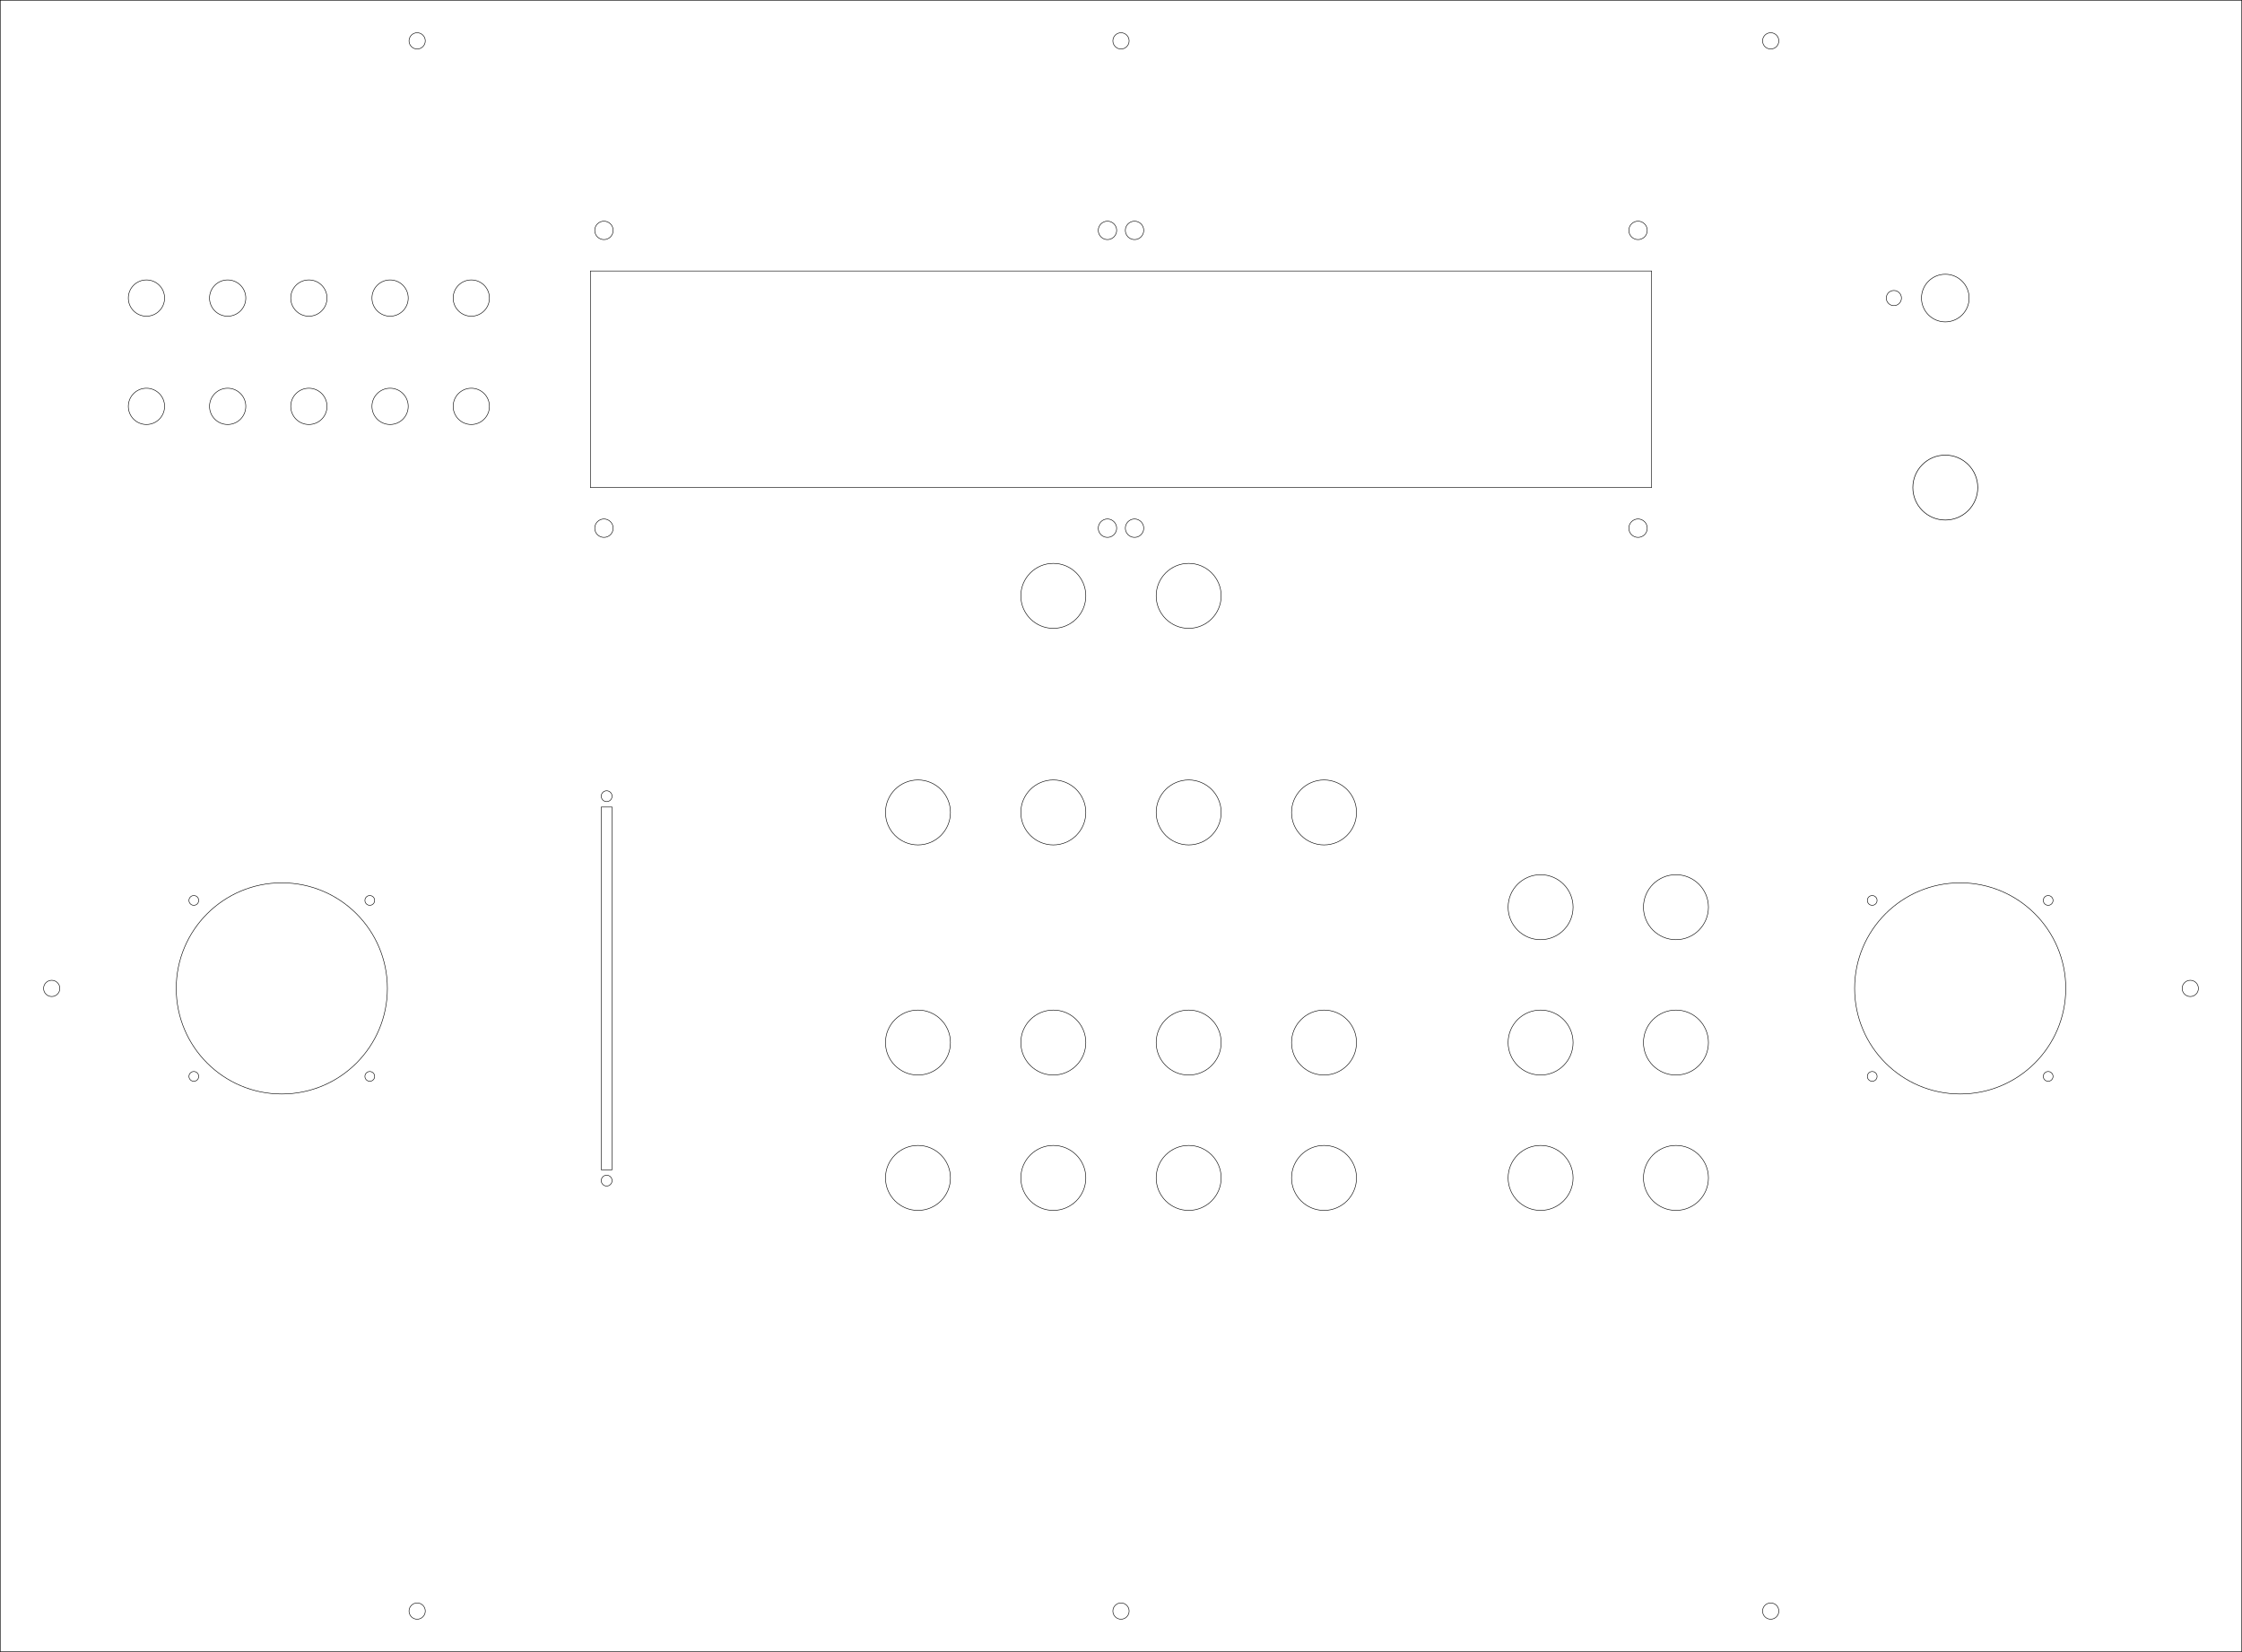
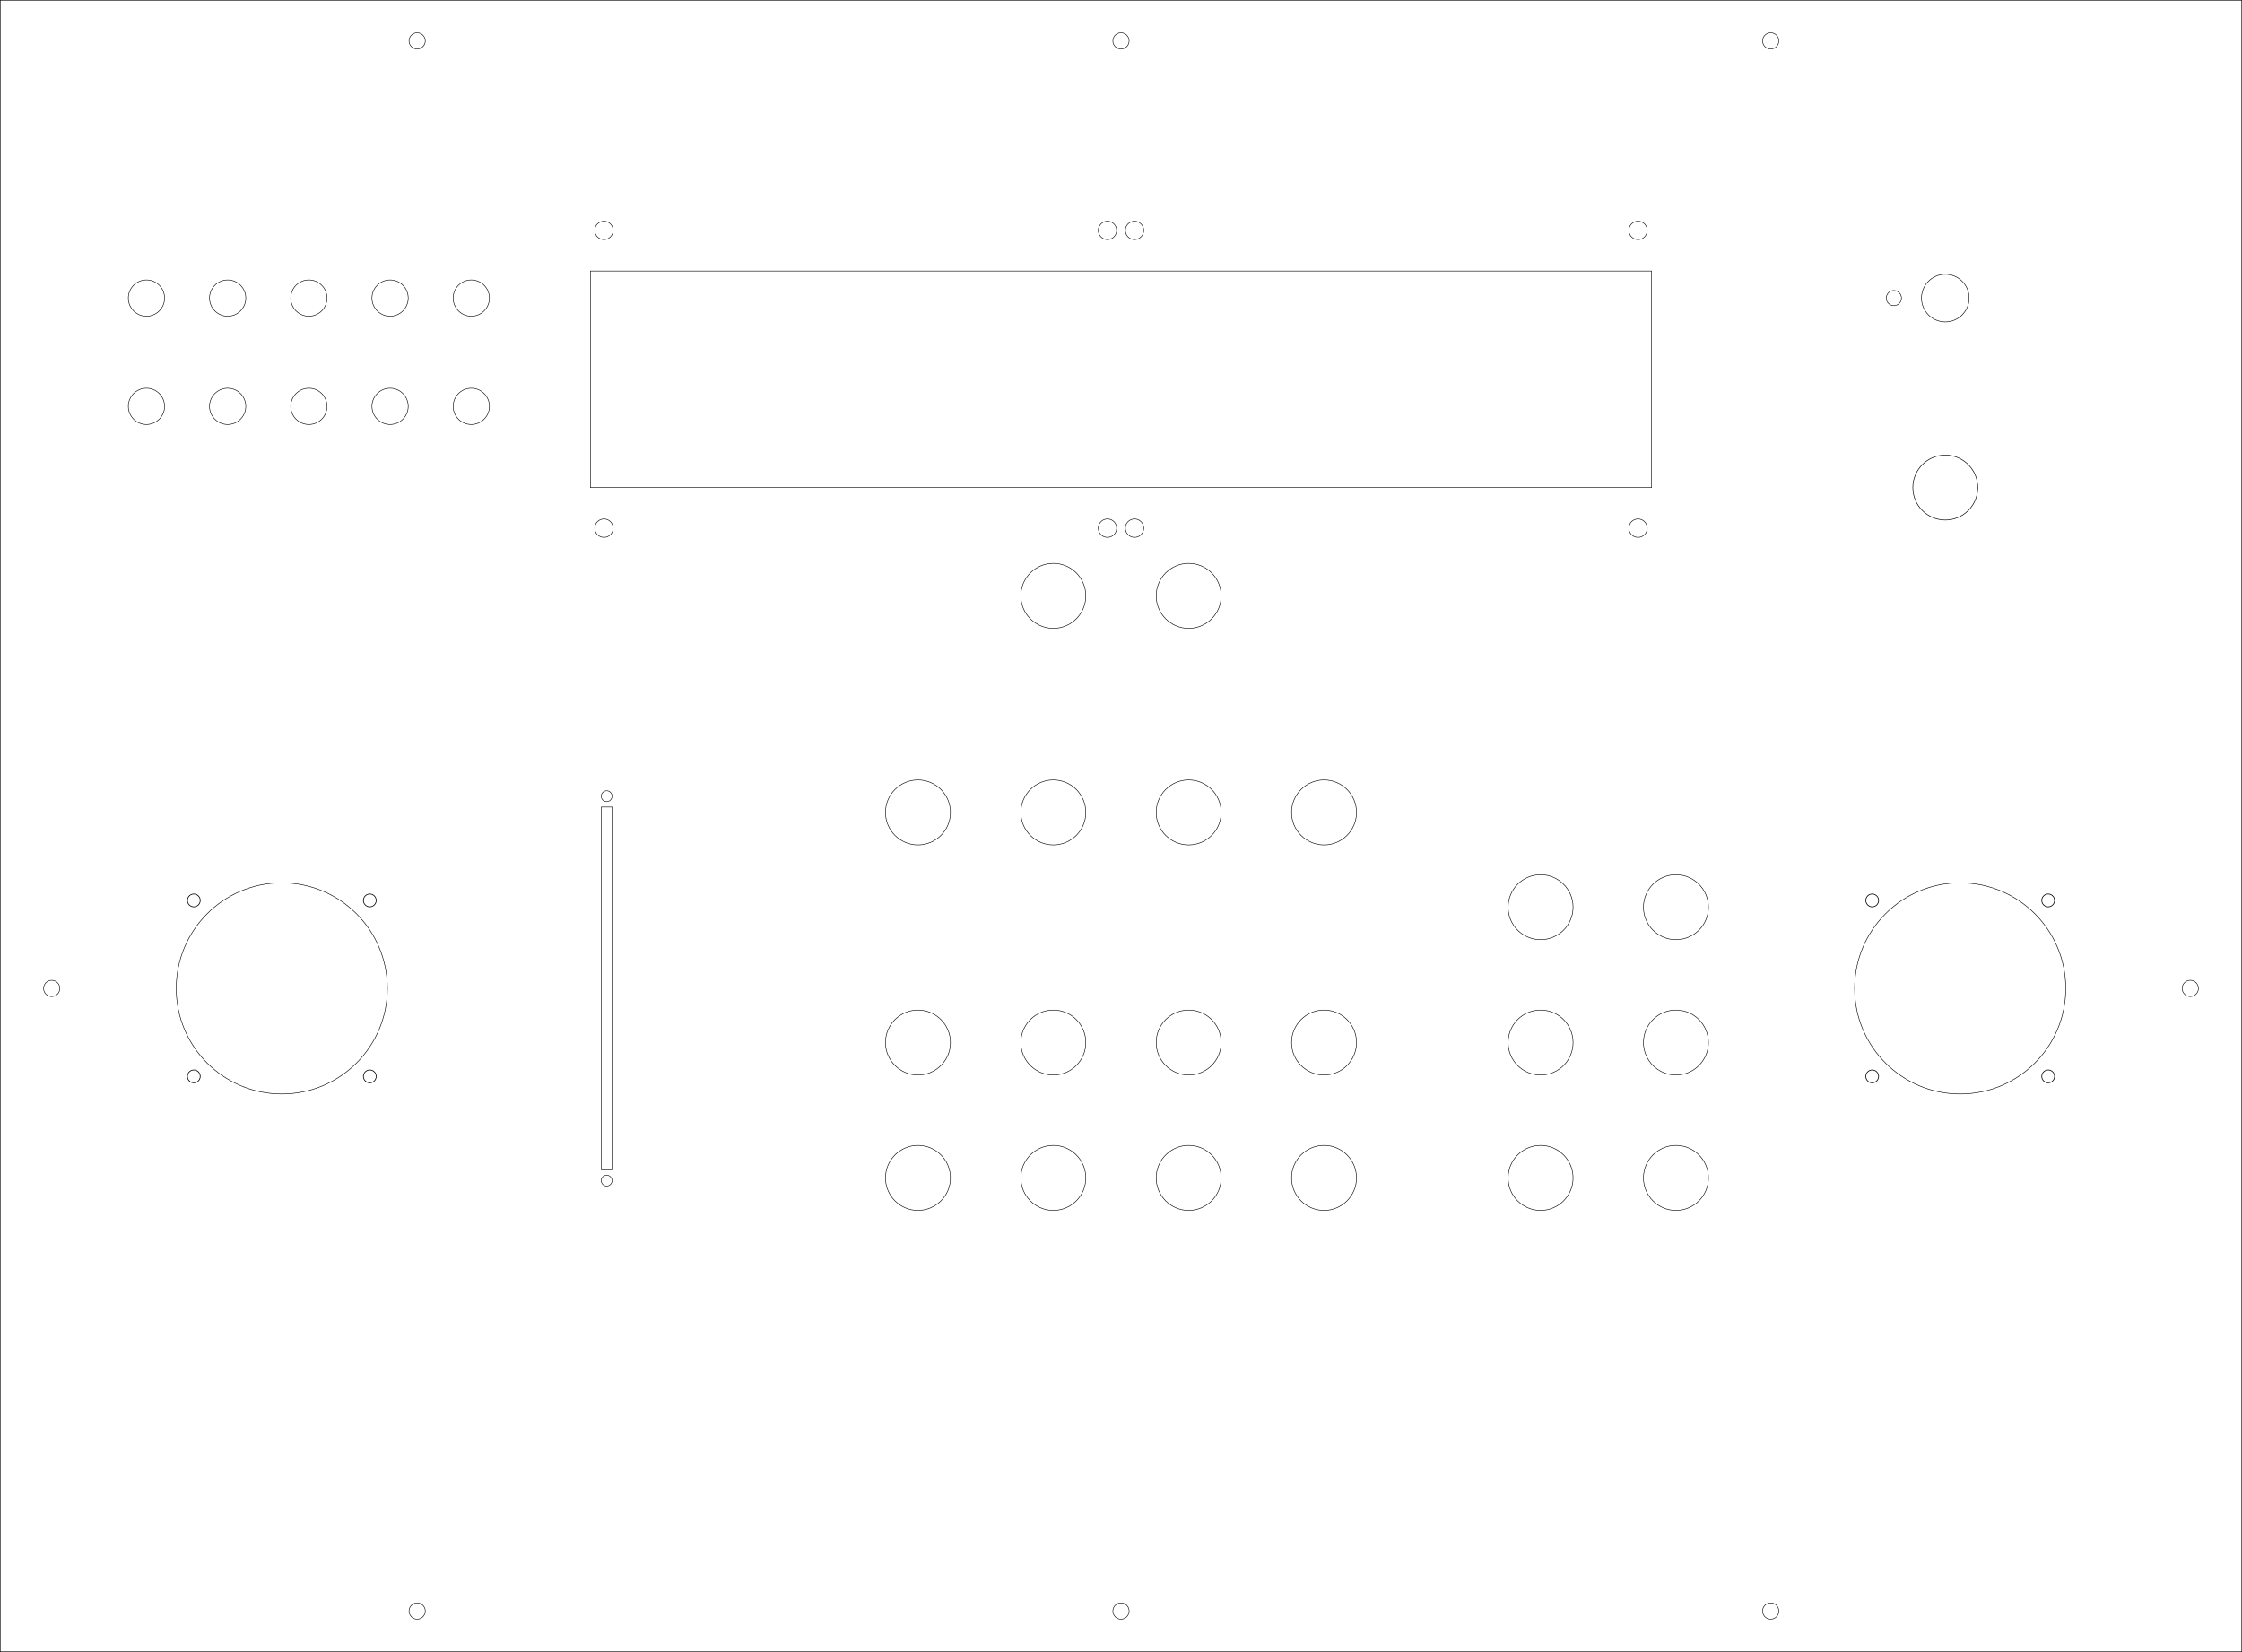
<svg xmlns="http://www.w3.org/2000/svg" width="414.1mm" height="305.1mm" viewBox="0 0 414.1 305.1" version="1.1" id="svg198">
  <defs id="defs195" />
  <g id="layer10" transform="translate(0.0499995,0.04999944)">
-     <circle style="fill:none;stroke:#000000;stroke-width:0.1;stroke-dasharray:none" id="path2676" cx="35.75" cy="166.25" r="0.9" />
-     <circle style="fill:none;stroke:#000000;stroke-width:0.1;stroke-dasharray:none" id="path2676-4" cx="35.75" cy="198.75" r="0.9" />
-     <circle style="fill:none;stroke:#000000;stroke-width:0.1;stroke-dasharray:none" id="path2676-3" cx="68.25" cy="198.75" r="0.9" />
-     <circle style="fill:none;stroke:#000000;stroke-width:0.1;stroke-dasharray:none" id="path2676-2" cx="68.25" cy="166.25" r="0.9" />
+     <circle style="fill:none;stroke:#000000;stroke-width:0.132;stroke-dasharray:none" id="path2676" cx="35.75" cy="166.25" r="1.184" />
+     <circle style="fill:none;stroke:#000000;stroke-width:0.132;stroke-dasharray:none" id="path2676-4" cx="35.75" cy="198.75" r="1.184" />
+     <circle style="fill:none;stroke:#000000;stroke-width:0.132;stroke-dasharray:none" id="path2676-3" cx="68.25" cy="198.75" r="1.184" />
+     <circle style="fill:none;stroke:#000000;stroke-width:0.132;stroke-dasharray:none" id="path2676-2" cx="68.25" cy="166.25" r="1.184" />
    <circle style="fill:none;stroke:#000000;stroke-width:0.1;stroke-dasharray:none" id="path2726" cx="52" cy="182.5" r="19.5" />
-     <circle style="fill:none;stroke:#000000;stroke-width:0.1;stroke-dasharray:none" id="path2676-5" cx="345.75" cy="166.25" r="0.9" />
-     <circle style="fill:none;stroke:#000000;stroke-width:0.1;stroke-dasharray:none" id="path2676-4-8" cx="345.75" cy="198.75" r="0.9" />
-     <circle style="fill:none;stroke:#000000;stroke-width:0.1;stroke-dasharray:none" id="path2676-3-6" cx="378.25" cy="198.75" r="0.9" />
-     <circle style="fill:none;stroke:#000000;stroke-width:0.1;stroke-dasharray:none" id="path2676-2-2" cx="378.25" cy="166.25" r="0.9" />
+     <circle style="fill:none;stroke:#000000;stroke-width:0.132;stroke-dasharray:none" id="path2676-5" cx="345.75" cy="166.25" r="1.184" />
+     <circle style="fill:none;stroke:#000000;stroke-width:0.132;stroke-dasharray:none" id="path2676-4-8" cx="345.75" cy="198.75" r="1.184" />
+     <circle style="fill:none;stroke:#000000;stroke-width:0.132;stroke-dasharray:none" id="path2676-3-6" cx="378.25" cy="198.75" r="1.184" />
+     <circle style="fill:none;stroke:#000000;stroke-width:0.132;stroke-dasharray:none" id="path2676-2-2" cx="378.25" cy="166.25" r="1.184" />
    <circle style="fill:none;stroke:#000000;stroke-width:0.1;stroke-dasharray:none" id="path2726-1" cx="362" cy="182.5" r="19.5" />
    <rect style="fill:none;stroke:#000000;stroke-width:0.1;stroke-dasharray:none" id="rect1885" width="196" height="40" x="109" y="50" />
    <circle style="fill:none;stroke:#000000;stroke-width:0.1;stroke-dasharray:none" id="path1961" cx="111.5" cy="42.5" r="1.7" />
    <ellipse style="fill:none;stroke:#000000;stroke-width:0.1;stroke-dasharray:none" id="path1961-6" cx="209.5" cy="42.5" rx="1.7" ry="1.7" />
    <circle style="fill:none;stroke:#000000;stroke-width:0.1;stroke-dasharray:none" id="path1961-6-8" cx="209.5" cy="97.5" r="1.7" />
    <circle style="fill:none;stroke:#000000;stroke-width:0.1;stroke-dasharray:none" id="path1961-6-1" cx="302.5" cy="42.5" r="1.7" />
    <circle style="fill:none;stroke:#000000;stroke-width:0.1;stroke-dasharray:none" id="path1961-6-1-2" cx="302.5" cy="97.5" r="1.7" />
    <circle style="fill:none;stroke:#000000;stroke-width:0.1;stroke-dasharray:none" id="path1961-1" cx="204.5" cy="97.5" r="1.7" />
    <circle style="fill:none;stroke:#000000;stroke-width:0.1;stroke-dasharray:none" id="path1961-64" cx="204.5" cy="42.5" r="1.7" />
    <circle style="fill:none;stroke:#000000;stroke-width:0.1;stroke-dasharray:none" id="path1961-2" cx="111.5" cy="97.5" r="1.7" />
    <circle style="fill:none;stroke:#000000;stroke-width:0.1;stroke-dasharray:none" id="path2093" cx="27" cy="55" r="3.35" />
    <circle style="fill:none;stroke:#000000;stroke-width:0.1;stroke-dasharray:none" id="path2093-3" cx="42" cy="55" r="3.35" />
    <circle style="fill:none;stroke:#000000;stroke-width:0.1;stroke-dasharray:none" id="path2093-8" cx="57" cy="55" r="3.35" />
    <circle style="fill:none;stroke:#000000;stroke-width:0.1;stroke-dasharray:none" id="path2093-9" cx="72" cy="55" r="3.35" />
    <circle style="fill:none;stroke:#000000;stroke-width:0.1;stroke-dasharray:none" id="path2093-37" cx="87" cy="55" r="3.35" />
    <circle style="fill:none;stroke:#000000;stroke-width:0.1;stroke-dasharray:none" id="path2093-31" cx="27" cy="75" r="3.35" />
    <circle style="fill:none;stroke:#000000;stroke-width:0.1;stroke-dasharray:none" id="path2093-31-0" cx="42" cy="75" r="3.35" />
    <circle style="fill:none;stroke:#000000;stroke-width:0.1;stroke-dasharray:none" id="path2093-31-3" cx="57" cy="75" r="3.35" />
    <circle style="fill:none;stroke:#000000;stroke-width:0.1;stroke-dasharray:none" id="path2093-31-8" cx="72" cy="75" r="3.35" />
    <circle style="fill:none;stroke:#000000;stroke-width:0.1;stroke-dasharray:none" id="path2093-31-9" cx="87" cy="75" r="3.35" />
    <circle style="fill:none;stroke:#000000;stroke-width:0.102;stroke-dasharray:none" id="path2231" cx="359.25" cy="55" r="4.399" />
    <ellipse style="fill:none;stroke:#000000;stroke-width:0.1;stroke-dasharray:none" id="path2833" cx="349.75" cy="55" rx="1.4" ry="1.4" />
    <circle style="fill:none;stroke:#000000;stroke-width:0.11;stroke-dasharray:none" id="path2234" cx="359.25" cy="90" r="5.995" />
    <circle style="fill:none;stroke:#000000;stroke-width:0.1;stroke-dasharray:none" id="path2234-9-64-2" cx="169.5" cy="150" r="6" />
    <circle style="fill:none;stroke:#000000;stroke-width:0.1;stroke-dasharray:none" id="path2234-9-64-6-1" cx="244.5" cy="150" r="6" />
    <circle style="fill:none;stroke:#000000;stroke-width:0.1;stroke-dasharray:none" id="path2234-9-64-3-7" cx="194.5" cy="150" r="6" />
    <circle style="fill:none;stroke:#000000;stroke-width:0.1;stroke-dasharray:none" id="path2234-9-64-1-3" cx="219.5" cy="150" r="6" />
    <circle style="fill:none;stroke:#000000;stroke-width:0.1;stroke-dasharray:none" id="path2234-9-64" cx="169.5" cy="192.5" r="6" />
    <circle style="fill:none;stroke:#000000;stroke-width:0.1;stroke-dasharray:none" id="path2234-9-644" cx="169.5" cy="217.5" r="6" />
    <circle style="fill:none;stroke:#000000;stroke-width:0.1;stroke-dasharray:none" id="path2234-9-64-6" cx="244.5" cy="192.5" r="6" />
    <circle style="fill:none;stroke:#000000;stroke-width:0.1;stroke-dasharray:none" id="path2234-9-644-6" cx="244.5" cy="217.5" r="6" />
    <circle style="fill:none;stroke:#000000;stroke-width:0.1;stroke-dasharray:none" id="path2234-9-64-3" cx="194.5" cy="192.5" r="6" />
    <circle style="fill:none;stroke:#000000;stroke-width:0.1;stroke-dasharray:none" id="path2234-9-64-60" cx="194.5" cy="110" r="6" />
    <circle style="fill:none;stroke:#000000;stroke-width:0.1;stroke-dasharray:none" id="path2234-9-64-3-3" cx="219.5" cy="110" r="6" />
    <circle style="fill:none;stroke:#000000;stroke-width:0.1;stroke-dasharray:none" id="path2234-9-644-3" cx="194.5" cy="217.5" r="6" />
    <circle style="fill:none;stroke:#000000;stroke-width:0.1;stroke-dasharray:none" id="path2234-9-64-33" cx="284.5" cy="167.5" r="6" />
    <circle style="fill:none;stroke:#000000;stroke-width:0.1;stroke-dasharray:none" id="path2234-9-644-8" cx="284.5" cy="192.5" r="6" />
    <circle style="fill:none;stroke:#000000;stroke-width:0.1;stroke-dasharray:none" id="path2234-9-64-3-1" cx="309.5" cy="167.5" r="6" />
    <circle style="fill:none;stroke:#000000;stroke-width:0.1;stroke-dasharray:none" id="path2234-9-644-3-5" cx="309.5" cy="192.5" r="6" />
    <circle style="fill:none;stroke:#000000;stroke-width:0.1;stroke-dasharray:none" id="path2234-9-644-8-8" cx="284.5" cy="217.5" r="6" />
    <circle style="fill:none;stroke:#000000;stroke-width:0.1;stroke-dasharray:none" id="path2234-9-644-3-5-0" cx="309.5" cy="217.5" r="6" />
    <circle style="fill:none;stroke:#000000;stroke-width:0.1;stroke-dasharray:none" id="path2234-9-64-1" cx="219.5" cy="192.5" r="6" />
    <circle style="fill:none;stroke:#000000;stroke-width:0.1;stroke-dasharray:none" id="path2234-9-644-2" cx="219.5" cy="217.5" r="6" />
    <rect style="fill:none;stroke:#000000;stroke-width:0.1;stroke-dasharray:none" id="rect2449" width="2" height="67" x="111" y="149" />
    <ellipse style="fill:none;stroke:#000000;stroke-width:0.1;stroke-dasharray:none" id="path2451" cx="112" cy="218" rx="1" ry="1" />
    <ellipse style="fill:none;stroke:#000000;stroke-width:0.1;stroke-dasharray:none" id="path2451-4" cx="112" cy="147" rx="1" ry="1" />
  </g>
  <g id="layer11" transform="translate(0.0499995,0.04999944)">
    <rect style="fill:none;stroke:#000000;stroke-width:0.1;stroke-dasharray:none" id="rect2487" width="414" height="305" x="5e-07" y="5.6235149e-07" />
  </g>
  <g id="layer1" transform="translate(0.0499995,0.04999944)">
    <ellipse style="fill:none;stroke:#000000;stroke-width:0.1;stroke-dasharray:none;stroke-dashoffset:0" id="path26964" cx="9.5" cy="182.5" rx="1.5" ry="1.5" />
    <ellipse style="fill:none;stroke:#000000;stroke-width:0.1;stroke-dasharray:none;stroke-dashoffset:0" id="path26964-9" cx="207" cy="7.5" rx="1.5" ry="1.5" />
    <ellipse style="fill:none;stroke:#000000;stroke-width:0.1;stroke-dasharray:none;stroke-dashoffset:0" id="path26964-9-1" cx="327" cy="7.5" rx="1.5" ry="1.5" />
    <ellipse style="fill:none;stroke:#000000;stroke-width:0.1;stroke-dasharray:none;stroke-dashoffset:0" id="path26964-9-1-7" cx="77" cy="7.5" rx="1.5" ry="1.5" />
    <ellipse style="fill:none;stroke:#000000;stroke-width:0.1;stroke-dasharray:none;stroke-dashoffset:0" id="path26964-9-6" cx="207" cy="297.5" rx="1.5" ry="1.5" />
    <ellipse style="fill:none;stroke:#000000;stroke-width:0.1;stroke-dasharray:none;stroke-dashoffset:0" id="path26964-9-1-2" cx="327" cy="297.5" rx="1.5" ry="1.5" />
    <ellipse style="fill:none;stroke:#000000;stroke-width:0.1;stroke-dasharray:none;stroke-dashoffset:0" id="path26964-9-1-7-9" cx="77" cy="297.5" rx="1.5" ry="1.5" />
    <ellipse style="fill:none;stroke:#000000;stroke-width:0.1;stroke-dasharray:none;stroke-dashoffset:0" id="path26964-2" cx="404.5" cy="182.5" rx="1.5" ry="1.5" />
  </g>
</svg>
